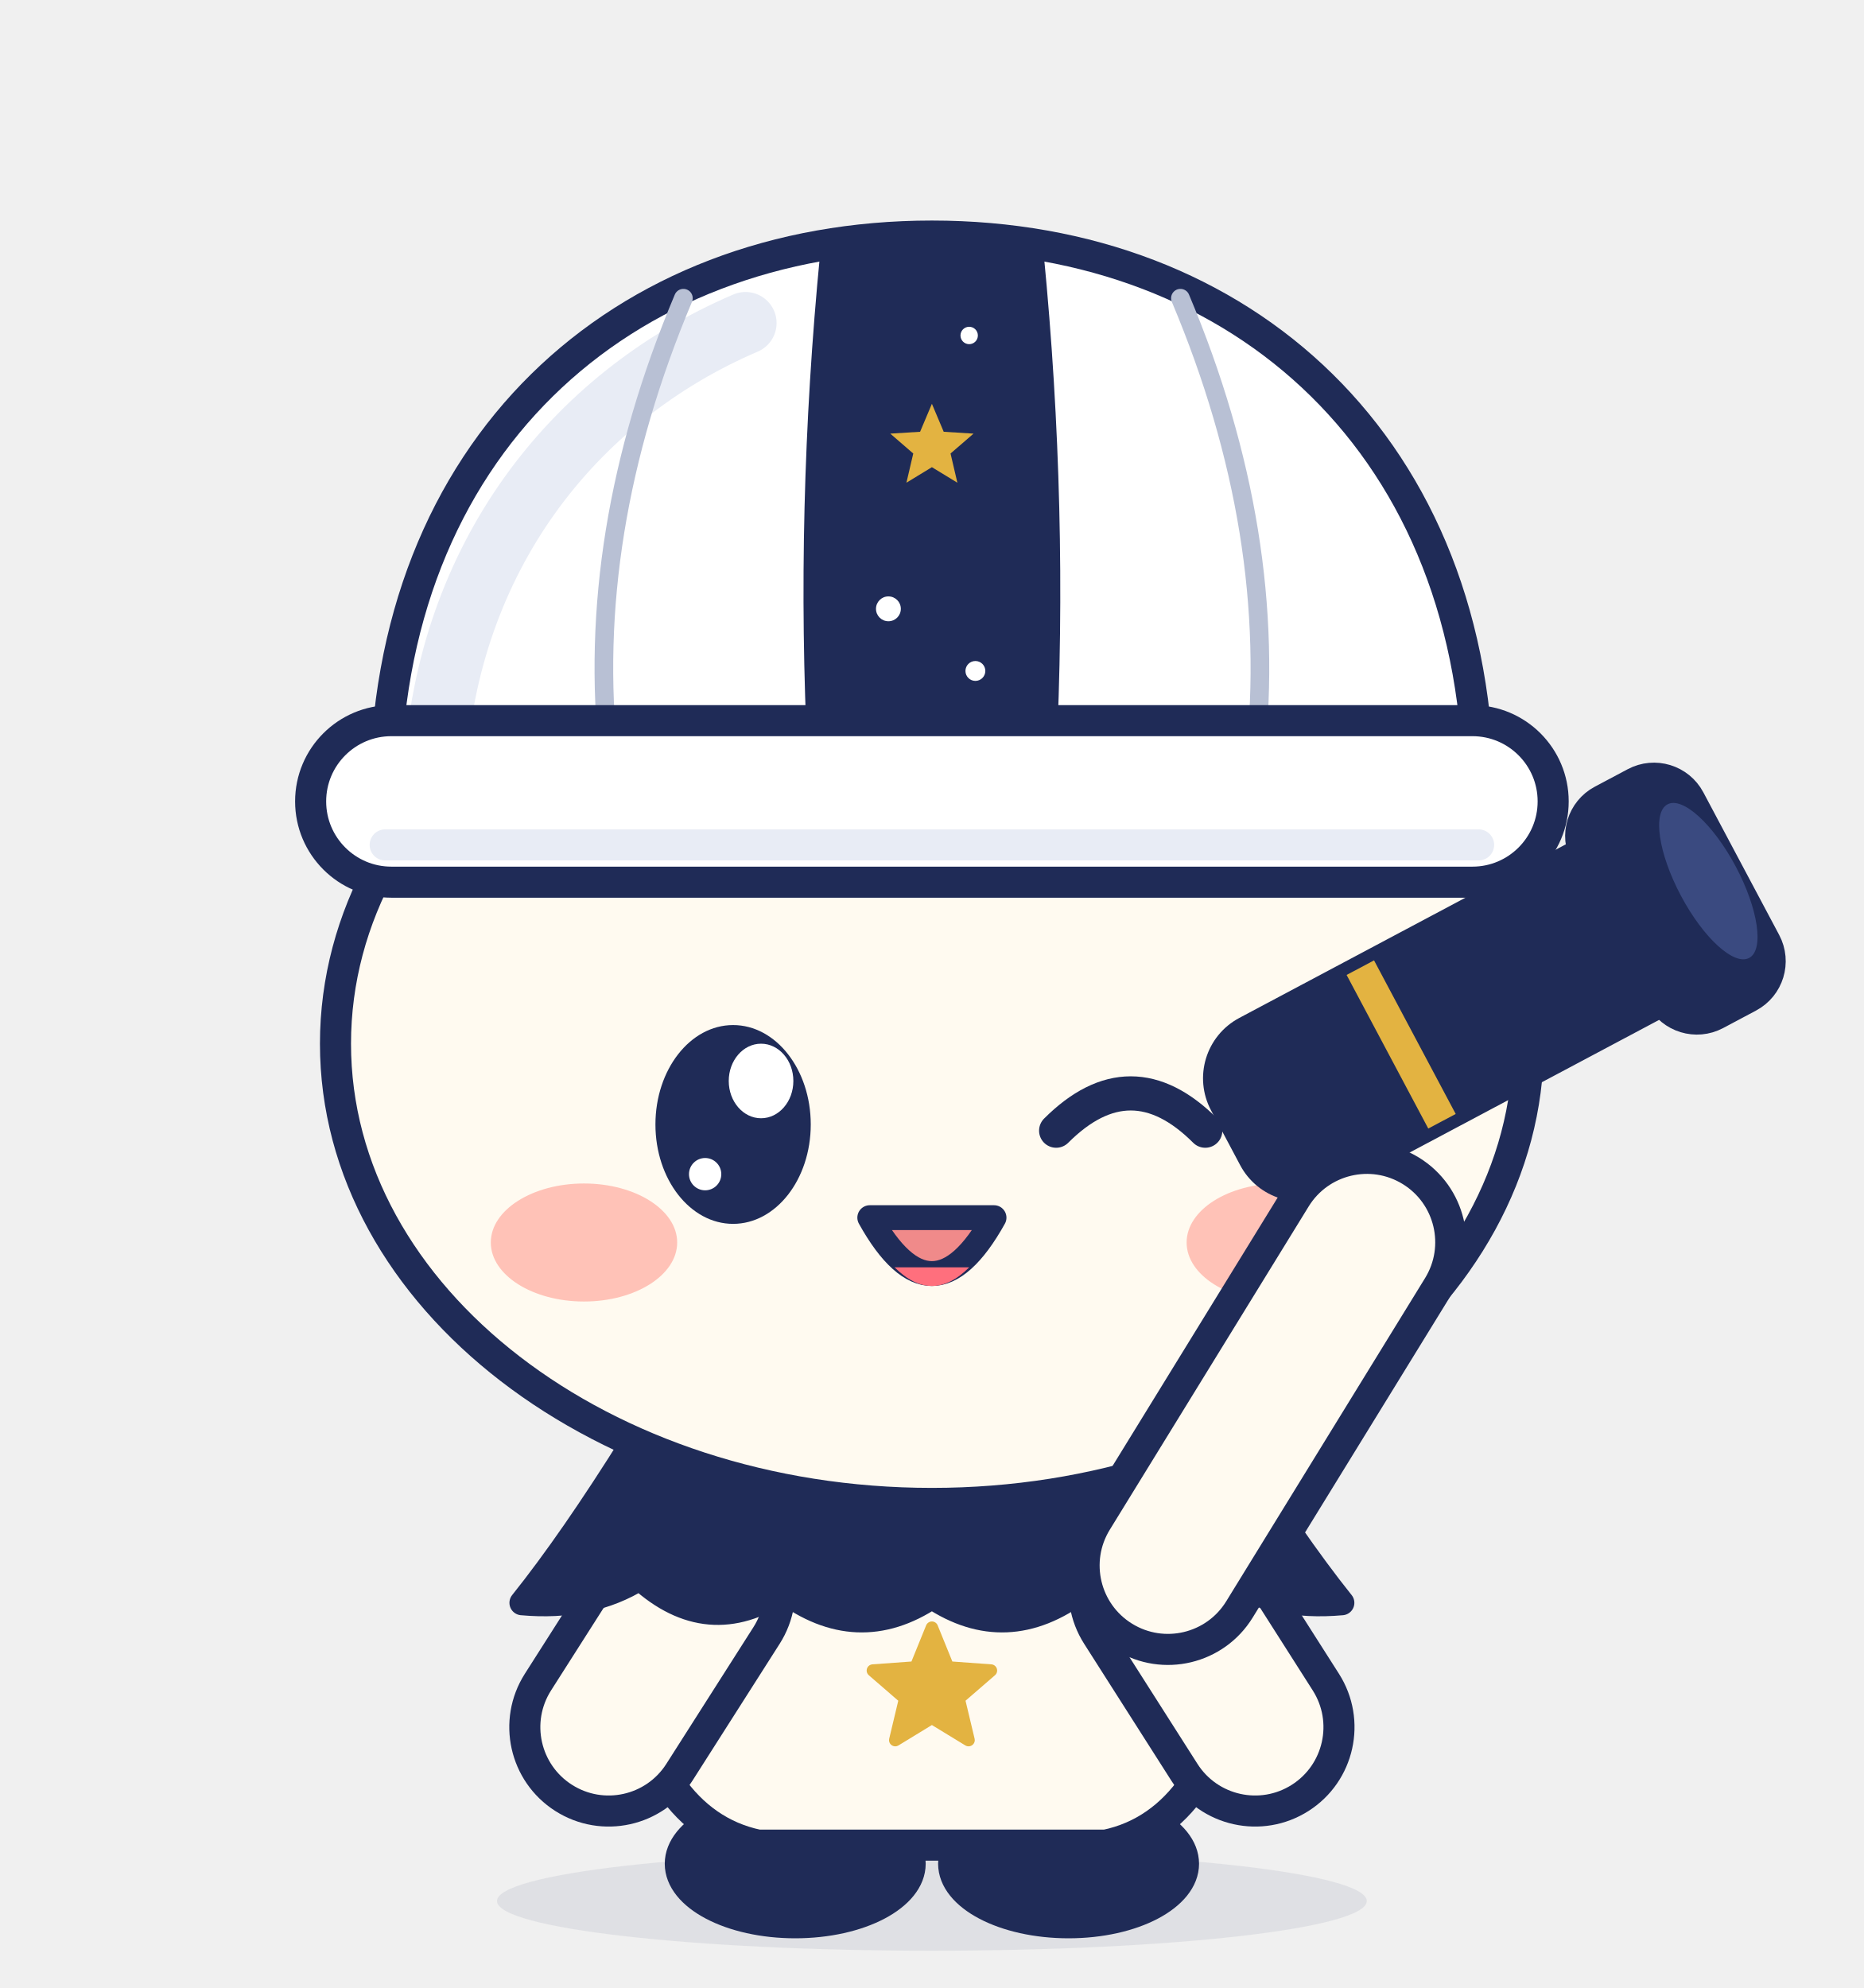
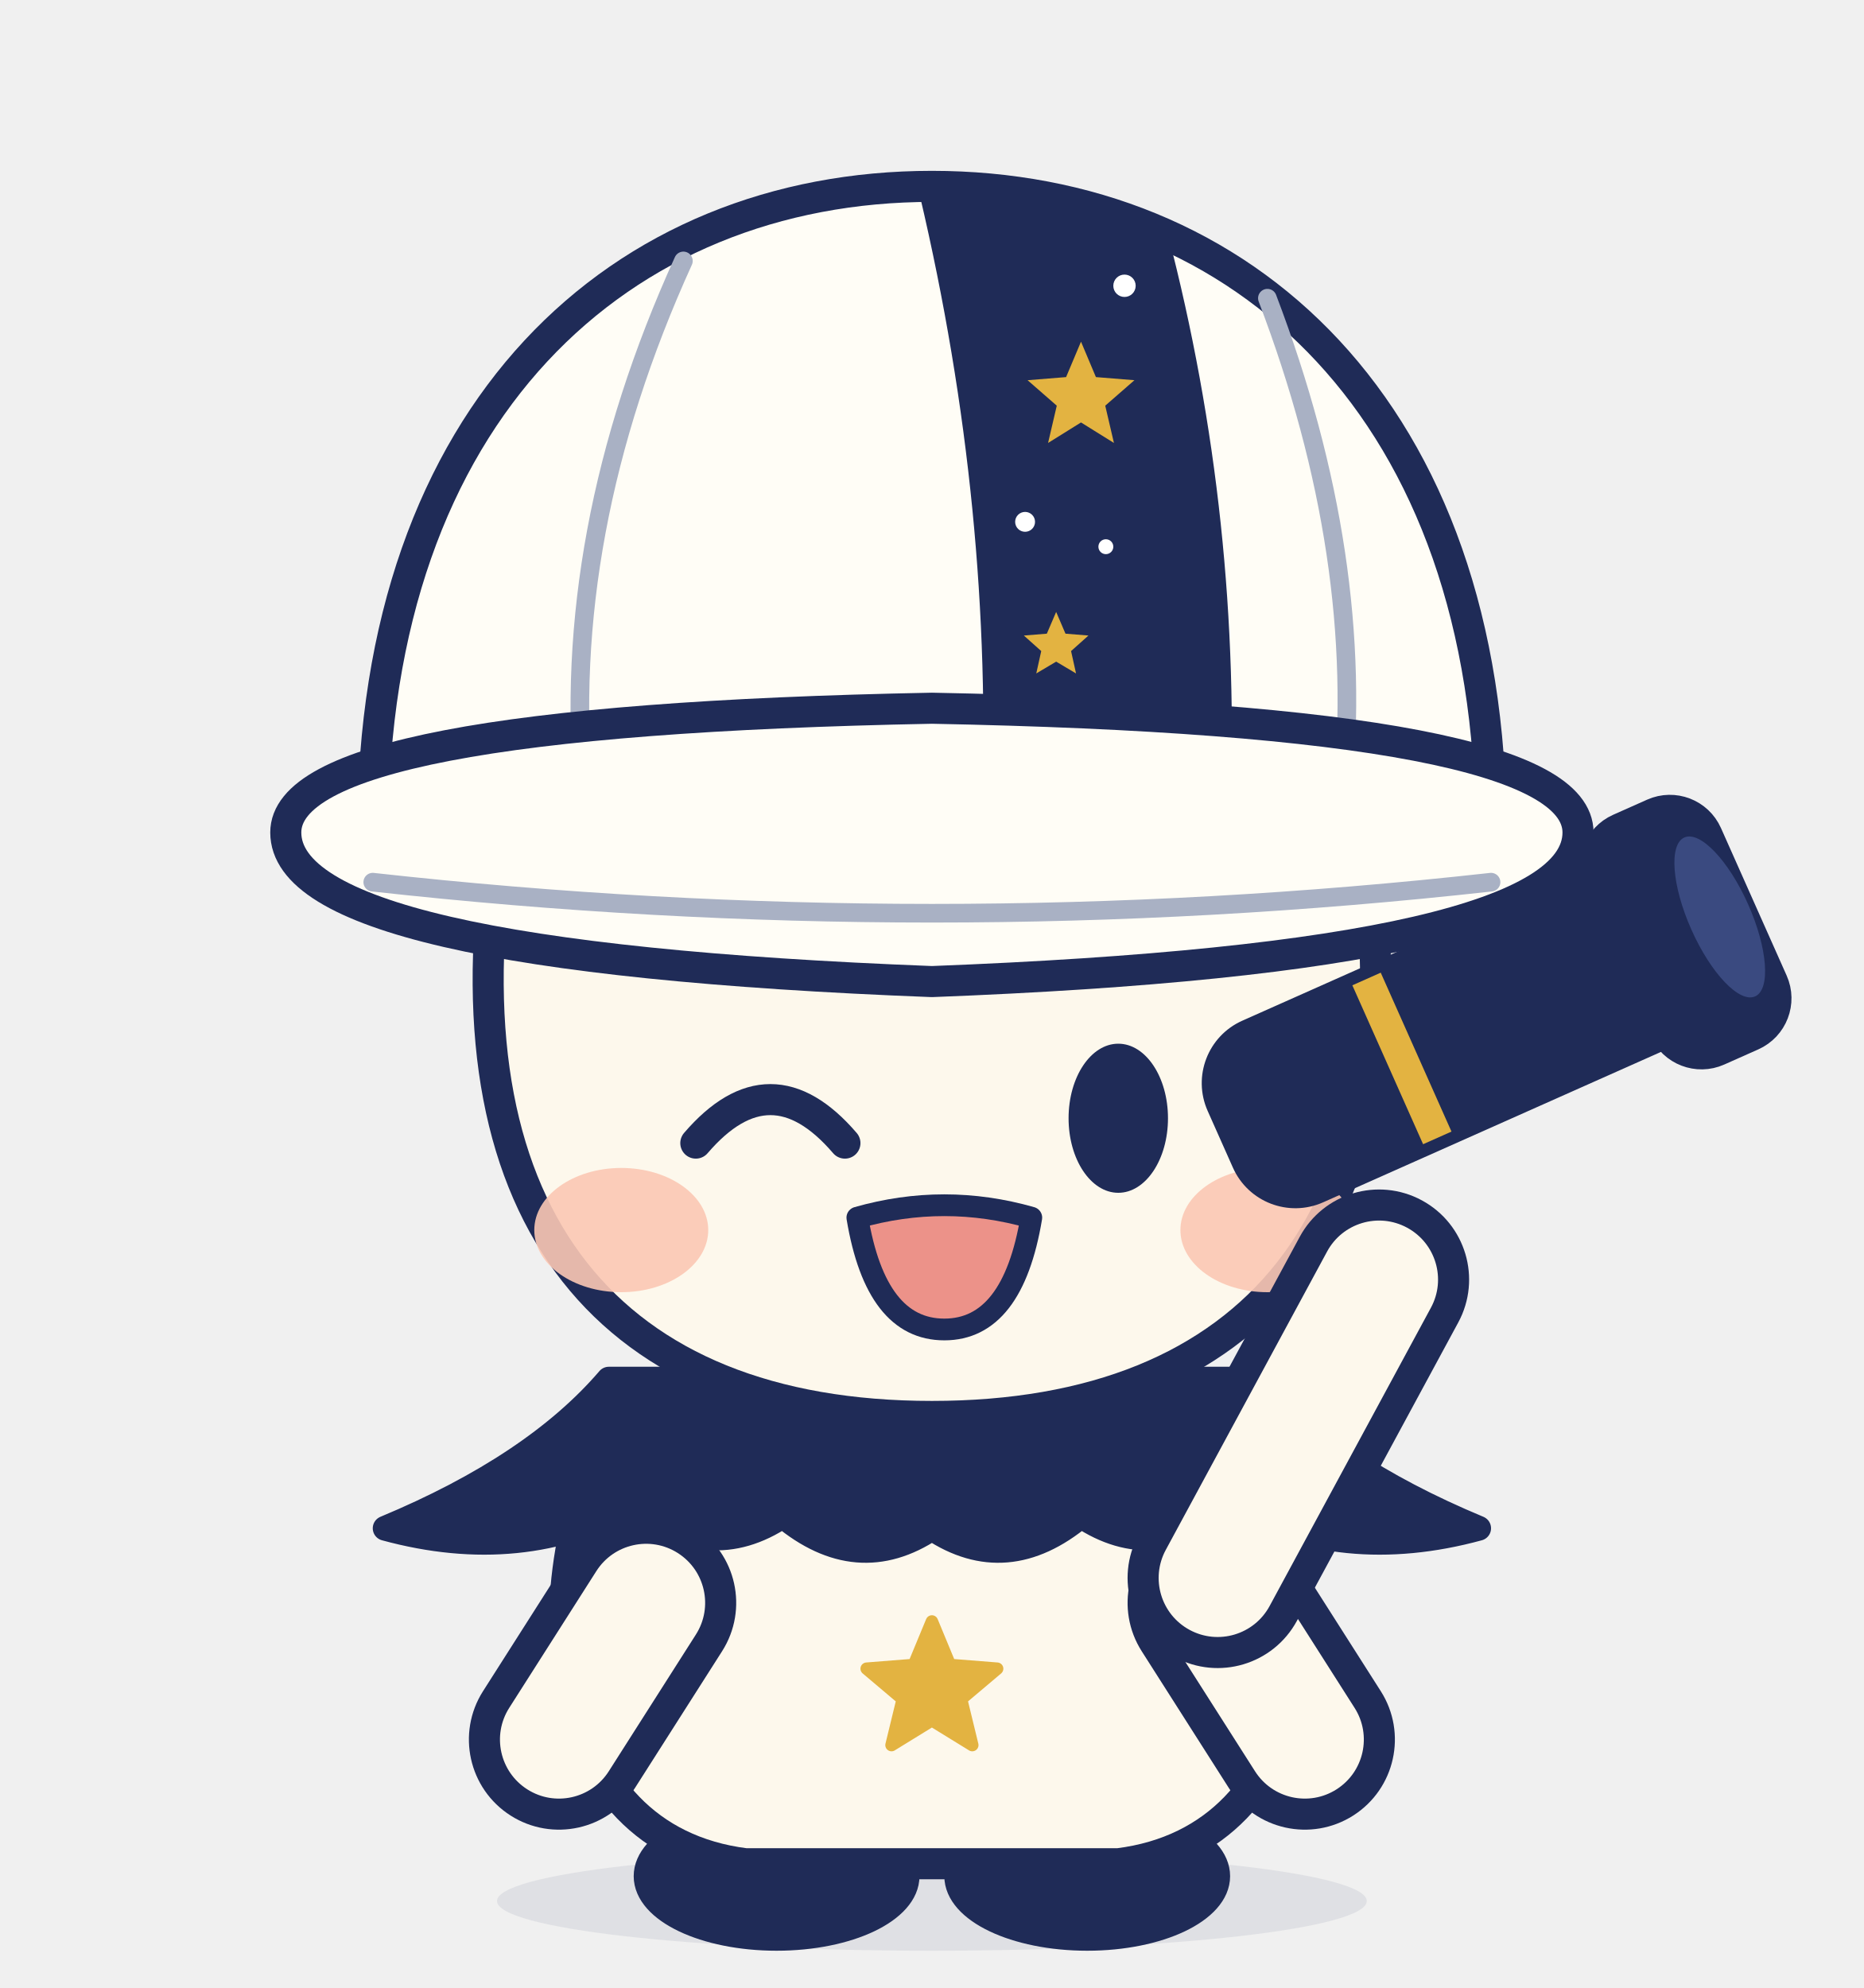
<svg xmlns="http://www.w3.org/2000/svg" viewBox="0 0 300 320" role="img">
  <ellipse cx="150" cy="306" rx="70" ry="8" fill="#1f2b57" opacity=".08" />
  <g fill="#1f2b57" stroke="#1f2b57" stroke-width="4" stroke-linejoin="round" stroke-linecap="round">
-     <ellipse cx="128" cy="300" rx="19" ry="10" />
-     <ellipse cx="172" cy="300" rx="19" ry="10" />
+     <ellipse cx="125" cy="302" rx="21" ry="10" />
+     <ellipse cx="175" cy="302" rx="21" ry="10" />
  </g>
-   <path d="M106 226 C96 252 98 292 122 297 L178 297 C202 292 204 252 194 226Z" fill="#fffaf0" stroke="#1f2b57" stroke-width="5" stroke-linejoin="round" stroke-linecap="round" />
-   <path d="M150.0 262.0 L152.6 268.4 L159.5 268.9 L154.3 273.4 L155.9 280.1 L150.0 276.5 L144.1 280.1 L145.7 273.4 L140.5 268.9 L147.4 268.4Z" fill="#e3b341" stroke="#e3b341" stroke-width="2" stroke-linejoin="round" />
-   <g transform="translate(112 256) rotate(122.5)">
-     <rect x="-13.5" y="-13.5" width="53.1" height="27" rx="13.5" fill="#fffaf0" stroke="#1f2b57" stroke-width="5" stroke-linejoin="round" stroke-linecap="round" />
+   <path d="M100 226 C84 256 88 296 120 300 L180 300 C212 296 216 256 200 226Z" fill="#fdf8ec" stroke="#1f2b57" stroke-width="5" stroke-linejoin="round" stroke-linecap="round" />
+   <path d="M150.0 261.0 L152.9 268.0 L160.5 268.6 L154.7 273.5 L156.5 280.9 L150.0 276.9 L143.5 280.9 L145.3 273.5 L139.5 268.6 L147.1 268.0Z" fill="#e3b341" stroke="#e3b341" stroke-width="2" stroke-linejoin="round" />
+   <g transform="translate(104 258) rotate(122.5)">
+     <rect x="-12" y="-12" width="50.1" height="24" rx="12" fill="#fdf8ec" stroke="#1f2b57" stroke-width="5" stroke-linejoin="round" stroke-linecap="round" />
  </g>
-   <g transform="translate(188 256) rotate(57.5)">
-     <rect x="-13.5" y="-13.5" width="53.1" height="27" rx="13.5" fill="#fffaf0" stroke="#1f2b57" stroke-width="5" stroke-linejoin="round" stroke-linecap="round" />
+   <g transform="translate(196 258) rotate(57.5)">
+     <rect x="-12" y="-12" width="50.1" height="24" rx="12" fill="#fdf8ec" stroke="#1f2b57" stroke-width="5" stroke-linejoin="round" stroke-linecap="round" />
  </g>
-   <path d="M102 232 Q92 248 84 258 Q95 259 103 254 Q114 264 126 256 Q138 265 150 257 Q162 265 174 256 Q186 264 197 254 Q205 259 216 258 Q208 248 198 232Z" fill="#1f2b57" stroke="#1f2b57" stroke-width="4" stroke-linejoin="round" stroke-linecap="round" />
-   <ellipse cx="150" cy="168" rx="96" ry="74" fill="#fffaf0" stroke="#1f2b57" stroke-width="5" stroke-linejoin="round" stroke-linecap="round" />
-   <path d="M62 128 C62 72 100 38 150 38 C200 38 238 72 238 128Z" fill="#ffffff" stroke="#1f2b57" stroke-width="5" stroke-linejoin="round" stroke-linecap="round" />
-   <path d="M70 124 C72 90 92 64 120 52" fill="none" stroke="#e8ecf5" stroke-width="10" stroke-linecap="round" />
-   <g fill="none" stroke="#b8c0d4" stroke-width="3" stroke-linecap="round">
-     <path d="M110 48 Q94 86 98 122" />
-     <path d="M190 48 Q206 86 202 122" />
+   <path d="M98 222 Q86 236 62 246 Q84 252 102 242 Q114 252 126 244 Q138 254 150 246 Q162 254 174 244 Q186 252 198 242 Q216 252 238 246 Q214 236 202 222Z" fill="#1f2b57" stroke="#1f2b57" stroke-width="4" stroke-linejoin="round" stroke-linecap="round" />
+   <path d="M80 138 C72 196 98 228 150 228 C202 228 228 196 220 138Z" fill="#fdf8ec" stroke="#1f2b57" stroke-width="5" stroke-linejoin="round" stroke-linecap="round" />
+   <path d="M60 134 C60 66 100 30 150 30 C200 30 240 66 240 134Z" fill="#fffdf6" stroke="#1f2b57" stroke-width="5" stroke-linejoin="round" stroke-linecap="round" />
+   <g fill="none" stroke="#a9b1c4" stroke-width="3" stroke-linecap="round">
+     <path d="M110 42 Q90 86 94 128" />
+     <path d="M204 48 Q220 90 216 128" />
  </g>
-   <path d="M134 41 Q130 82 132 122 L168 122 Q170 82 166 41 Q150 37 134 41Z" fill="#1f2b57" stroke="#1f2b57" stroke-width="4" stroke-linejoin="round" stroke-linecap="round" />
-   <path d="M150.0 65.0 L151.9 69.5 L156.7 69.8 L153.0 73.0 L154.1 77.7 L150.0 75.2 L145.9 77.7 L147.0 73.0 L143.3 69.8 L148.1 69.5Z" fill="#e3b341" />
-   <circle cx="143" cy="98" r="2" fill="#fff" />
-   <circle cx="157" cy="108" r="1.6" fill="#fff" />
-   <circle cx="156" cy="54" r="1.4" fill="#fff" />
-   <rect x="50" y="116" width="200" height="26" rx="13" fill="#ffffff" stroke="#1f2b57" stroke-width="5" stroke-linejoin="round" stroke-linecap="round" />
-   <path d="M62 136 H238" stroke="#e8ecf5" stroke-width="5" stroke-linecap="round" />
-   <ellipse cx="94" cy="200" rx="15" ry="9.5" fill="#ffb9ad" opacity=".85" />
-   <ellipse cx="206" cy="200" rx="15" ry="9.5" fill="#ffb9ad" opacity=".85" />
-   <ellipse cx="118" cy="181" rx="12.5" ry="16" fill="#1f2b57" />
-   <ellipse cx="122.5" cy="174" rx="5.2" ry="6" fill="#fff" />
-   <circle cx="113.5" cy="189" r="2.6" fill="#fff" />
-   <path d="M170 182 Q182 170 194 182" fill="none" stroke="#1f2b57" stroke-width="5.5" stroke-linejoin="round" stroke-linecap="round" />
-   <path d="M140 196 Q150 214 160 196Z" fill="#f08a8a" stroke="#1f2b57" stroke-width="4" stroke-linejoin="round" stroke-linecap="round" />
-   <path d="M144 204 Q150 210 156 204" fill="#ff6f7d" />
-   <g transform="rotate(-28 222 170)">
-     <rect x="196" y="156" width="78" height="28" rx="9" fill="#1f2b57" stroke="#1f2b57" stroke-width="4" stroke-linejoin="round" stroke-linecap="round" />
-     <rect x="266" y="150" width="20" height="40" rx="7" fill="#1f2b57" stroke="#1f2b57" stroke-width="4" stroke-linejoin="round" stroke-linecap="round" />
-     <ellipse cx="282" cy="170" rx="5" ry="14" fill="#3a4a80" />
-     <path d="M226 156 V184" stroke="#e3b341" stroke-width="5" />
+   <path d="M150 31 Q170 30 186 38 Q198 84 196 132 L160 132 Q162 82 150 31Z" fill="#1f2b57" stroke="#1f2b57" stroke-width="4" stroke-linejoin="round" stroke-linecap="round" />
+   <path d="M174.0 55.0 L176.4 60.7 L182.6 61.2 L177.9 65.3 L179.3 71.3 L174.0 68.0 L168.7 71.3 L170.1 65.3 L165.4 61.2 L171.6 60.7Z" fill="#e3b341" />
+   <path d="M170.0 98.5 L171.5 102.0 L175.2 102.3 L172.4 104.8 L173.2 108.4 L170.0 106.5 L166.8 108.4 L167.6 104.8 L164.8 102.3 L168.5 102.0Z" fill="#e3b341" />
+   <circle cx="181" cy="46" r="1.8" fill="#fff" />
+   <circle cx="165" cy="84" r="1.6" fill="#fff" />
+   <circle cx="184" cy="120" r="2" fill="#fff" />
+   <circle cx="178" cy="88" r="1.2" fill="#fff" />
+   <path d="M46 134 Q46 116 150 114 Q254 116 254 134 Q254 154 150 158 Q46 154 46 134Z" fill="#fffdf6" stroke="#1f2b57" stroke-width="5" stroke-linejoin="round" stroke-linecap="round" />
+   <path d="M60 142 Q150 152 240 142" fill="none" stroke="#a9b1c4" stroke-width="3" stroke-linecap="round" />
+   <ellipse cx="100" cy="198" rx="14" ry="10" fill="#fbc8b4" opacity=".9" />
+   <ellipse cx="204" cy="198" rx="14" ry="10" fill="#fbc8b4" opacity=".9" />
+   <path d="M112 184 Q124 170 136 184" fill="none" stroke="#1f2b57" stroke-width="5" stroke-linejoin="round" stroke-linecap="round" />
+   <ellipse cx="180" cy="180" rx="8" ry="12" fill="#1f2b57" />
+   <path d="M138 196 Q152 192 166 196 Q163 214 152 214 Q141 214 138 196Z" fill="#ec9289" stroke="#1f2b57" stroke-width="3.5" stroke-linejoin="round" stroke-linecap="round" />
+   <g transform="rotate(-24 222 172)">
+     <rect x="196" y="158" width="78" height="28" rx="9" fill="#1f2b57" stroke="#1f2b57" stroke-width="4" stroke-linejoin="round" stroke-linecap="round" />
+     <rect x="266" y="152" width="20" height="40" rx="7" fill="#1f2b57" stroke="#1f2b57" stroke-width="4" stroke-linejoin="round" stroke-linecap="round" />
+     <ellipse cx="282" cy="172" rx="5" ry="14" fill="#3a4a80" />
+     <path d="M226 158 V186" stroke="#e3b341" stroke-width="5" />
  </g>
-   <g transform="translate(188 252) rotate(-58.4)">
-     <rect x="-13.5" y="-13.5" width="88.1" height="27" rx="13.5" fill="#fffaf0" stroke="#1f2b57" stroke-width="5" stroke-linejoin="round" stroke-linecap="round" />
+   <g transform="translate(196 254) rotate(-61.6)">
+     <rect x="-12" y="-12" width="78.6" height="24" rx="12" fill="#fdf8ec" stroke="#1f2b57" stroke-width="5" stroke-linejoin="round" stroke-linecap="round" />
  </g>
</svg>
